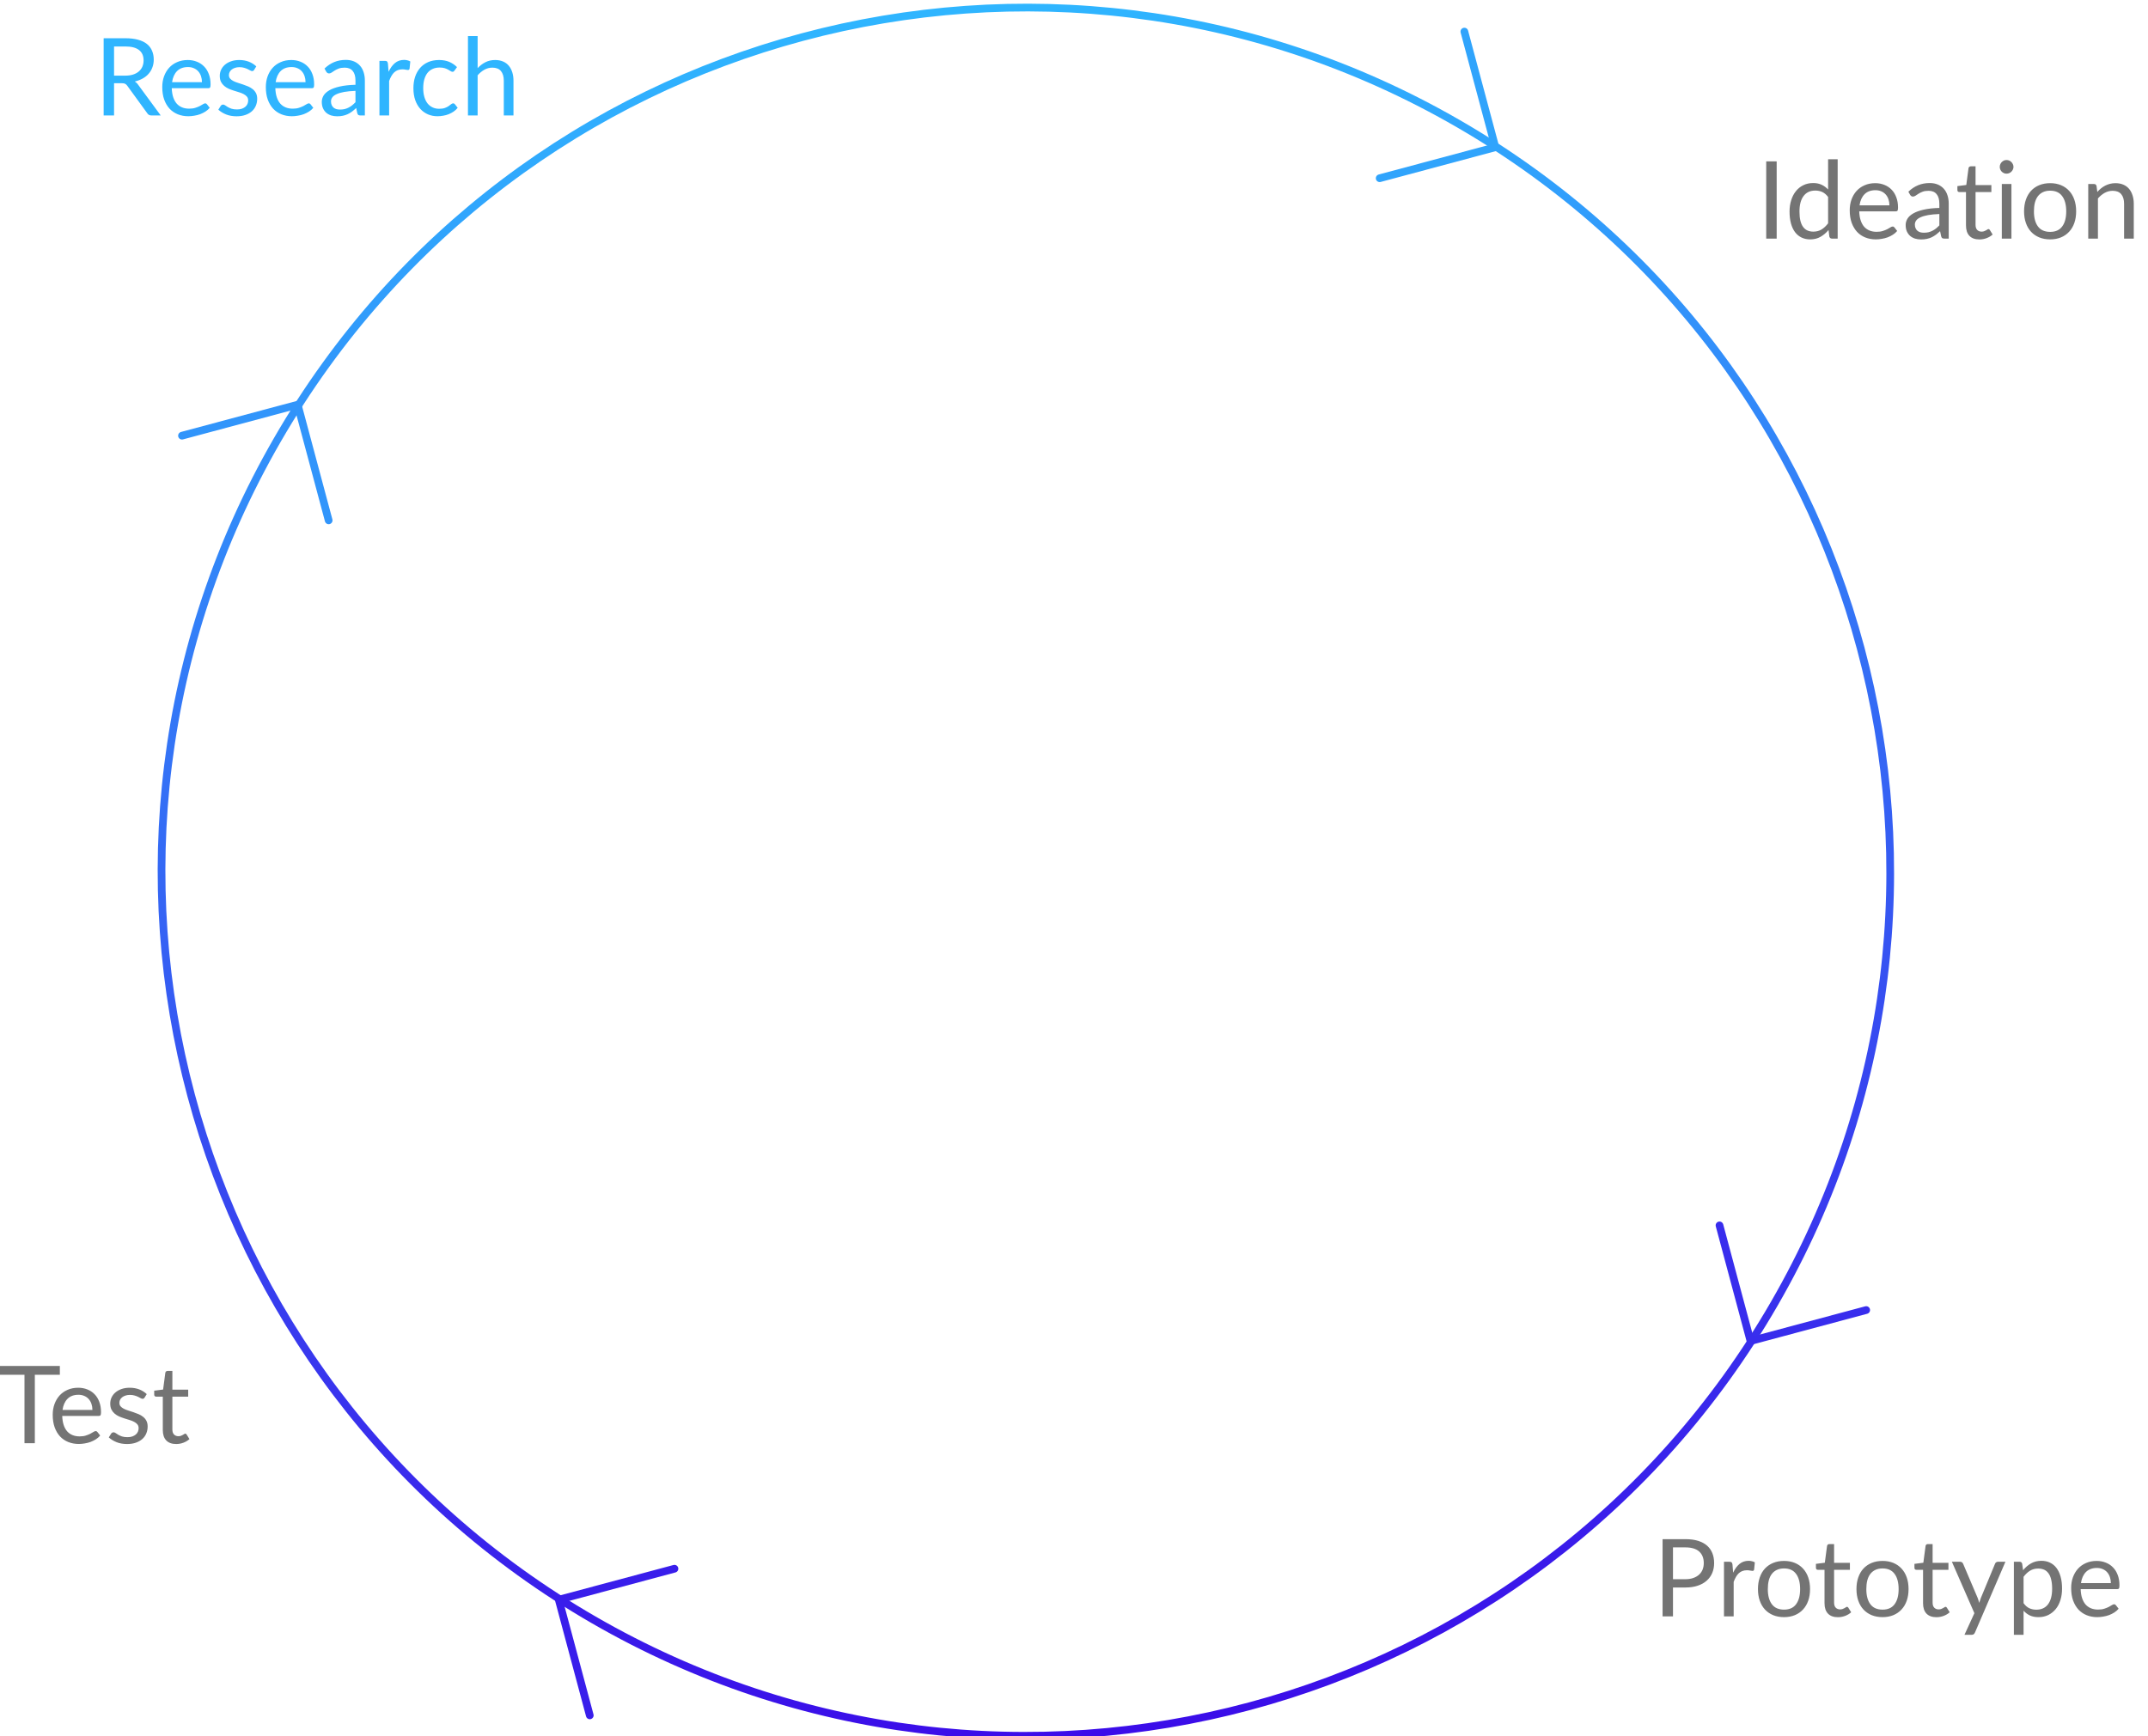
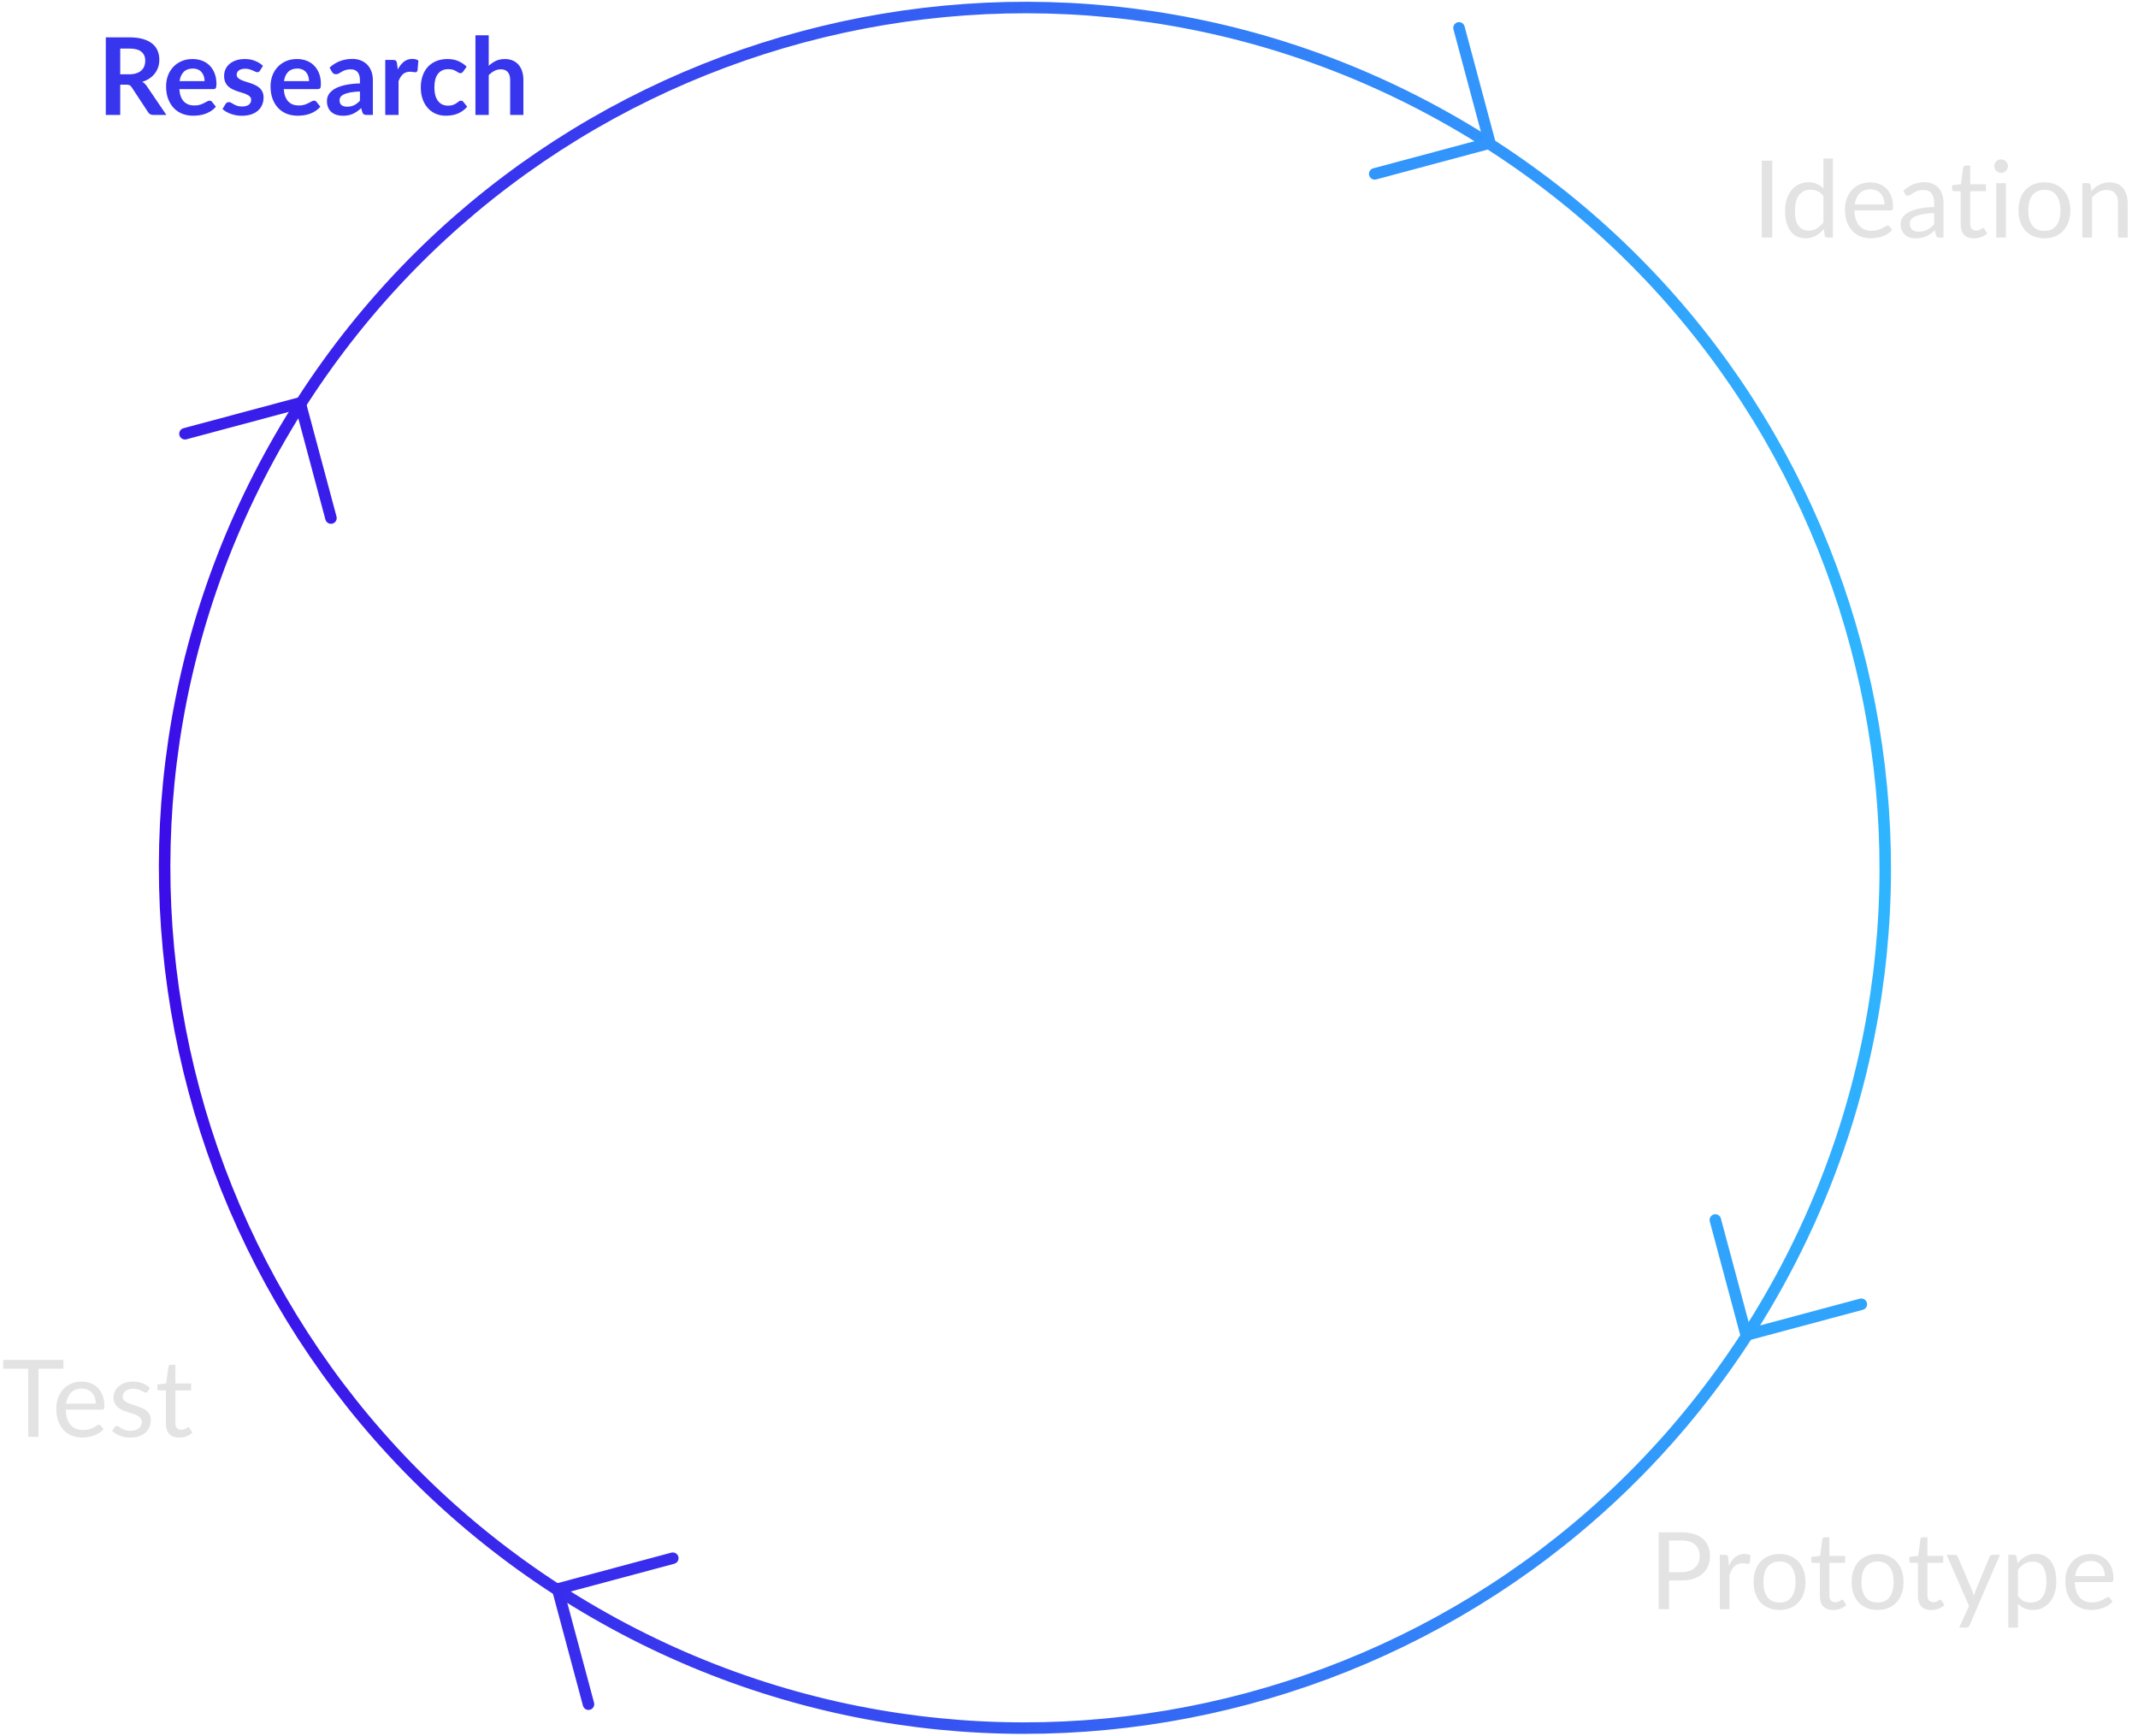
- <svg xmlns="http://www.w3.org/2000/svg" width="558" height="451" viewBox="0 0 558 451">
+ <svg xmlns="http://www.w3.org/2000/svg" width="558px" height="453px" viewBox="0 0 558 453" version="1.1">
  <defs>
-     <linearGradient id="a" x1="22.173%" x2="79.963%" y1="7.734%" y2="92.425%">
+     <linearGradient x1="22.173%" y1="7.734%" x2="79.963%" y2="92.425%" id="linearGradient-1">
      <stop stop-color="#2FB7FF" offset="0%" />
      <stop stop-color="#3B09E8" offset="100%" />
    </linearGradient>
  </defs>
-   <g fill="none" fill-rule="evenodd" transform="translate(-71 -111)">
-     <g stroke-width="2" transform="rotate(30 122.192 461.808)">
-       <circle cx="246.5" cy="246.5" r="224.5" stroke="url(#a)" />
-       <polyline stroke="#391EEB" points="225 460 247 482 269 460" stroke-linecap="round" transform="matrix(0 -1 -1 0 718 718)" />
-       <polyline stroke="#30A4FC" points="225 11.5 247 33.5 269 11.5" stroke-linecap="round" transform="rotate(-90 247 22.5)" />
-       <polyline stroke="#3195FB" points="0 236 22 258 44 236" stroke-linecap="round" transform="matrix(1 0 0 -1 0 494)" />
-       <polyline stroke="#382DED" points="448.5 236 470.5 258 492.5 236" stroke-linecap="round" transform="matrix(-1 0 0 1 941 0)" />
+   <g id="FOMC" stroke="none" stroke-width="1" fill="none" fill-rule="evenodd">
+     <g id="Desktop-HD-Copy" transform="translate(-1715, -6220)">
+       <g id="design-process-ideation-copy-2" transform="translate(1645, 6109)">
+         <g id="Group" transform="translate(337.4996, 337.5013) rotate(120) translate(-337.4996, -337.5013) translate(90.99964, 91.00133)" stroke-width="3">
+           <circle id="Oval" stroke="url(#linearGradient-1)" cx="246.5" cy="246.5" r="224.5" />
+           <polyline id="Path" stroke="#391EEB" stroke-linecap="round" transform="translate(247, 471) scale(-1, 1) rotate(-90) translate(-247, -471) " points="225 460 247 482 269 460" />
+           <polyline id="Path" stroke="#30A4FC" stroke-linecap="round" transform="translate(247, 22.5) rotate(-90) translate(-247, -22.5) " points="225 11.5 247 33.5 269 11.5" />
+           <polyline id="Path" stroke="#3195FB" stroke-linecap="round" transform="translate(22, 247) scale(-1, 1) rotate(-180) translate(-22, -247) " points="0 236 22 258 44 236" />
+           <polyline id="Path" stroke="#382DED" stroke-linecap="round" transform="translate(470.5, 247) scale(-1, 1) translate(-470.5, -247) " points="448.5 236 470.5 258 492.5 236" />
+         </g>
+         <g id="Group" transform="translate(527, 145)" fill="#E3E3E3" font-family="Lato-Regular, Lato" font-size="28" font-weight="normal">
+           <text id="Ideation">
+             <tspan x="0.257" y="28">Ideation</tspan>
+           </text>
+         </g>
+         <g id="Group" transform="translate(95, 113)" fill="#3835EE" font-family="Lato-Bold, Lato" font-size="28" font-weight="bold">
+           <text id="Research">
+             <tspan x="0.363" y="28">Research</tspan>
+           </text>
+         </g>
+         <g id="Group" transform="translate(500, 503)" fill="#E3E3E3" font-family="Lato-Regular, Lato" font-size="28" font-weight="normal">
+           <text id="Prototype">
+             <tspan x="0.335" y="28">Prototype</tspan>
+           </text>
+         </g>
+         <g id="Group" transform="translate(70, 458)" fill="#E3E3E3" font-family="Lato-Regular, Lato" font-size="28" font-weight="normal">
+           <text id="Test">
+             <tspan x="0.421" y="28">Test</tspan>
+           </text>
+         </g>
+       </g>
    </g>
-     <text fill="#747474" transform="translate(527 145)" font-family="Lato-Regular, Lato" font-size="28">
-       <tspan x=".257" y="28">Ideation</tspan>
-     </text>
-     <text fill="#2FB5FF" transform="translate(95 113)" font-family="Lato-Regular, Lato" font-size="28">
-       <tspan x=".363" y="28">Research</tspan>
-     </text>
-     <text fill="#747474" transform="translate(500 503)" font-family="Lato-Regular, Lato" font-size="28">
-       <tspan x=".335" y="28">Prototype</tspan>
-     </text>
-     <text fill="#747474" transform="translate(70 458)" font-family="Lato-Regular, Lato" font-size="28">
-       <tspan x=".421" y="28">Test</tspan>
-     </text>
  </g>
</svg>
